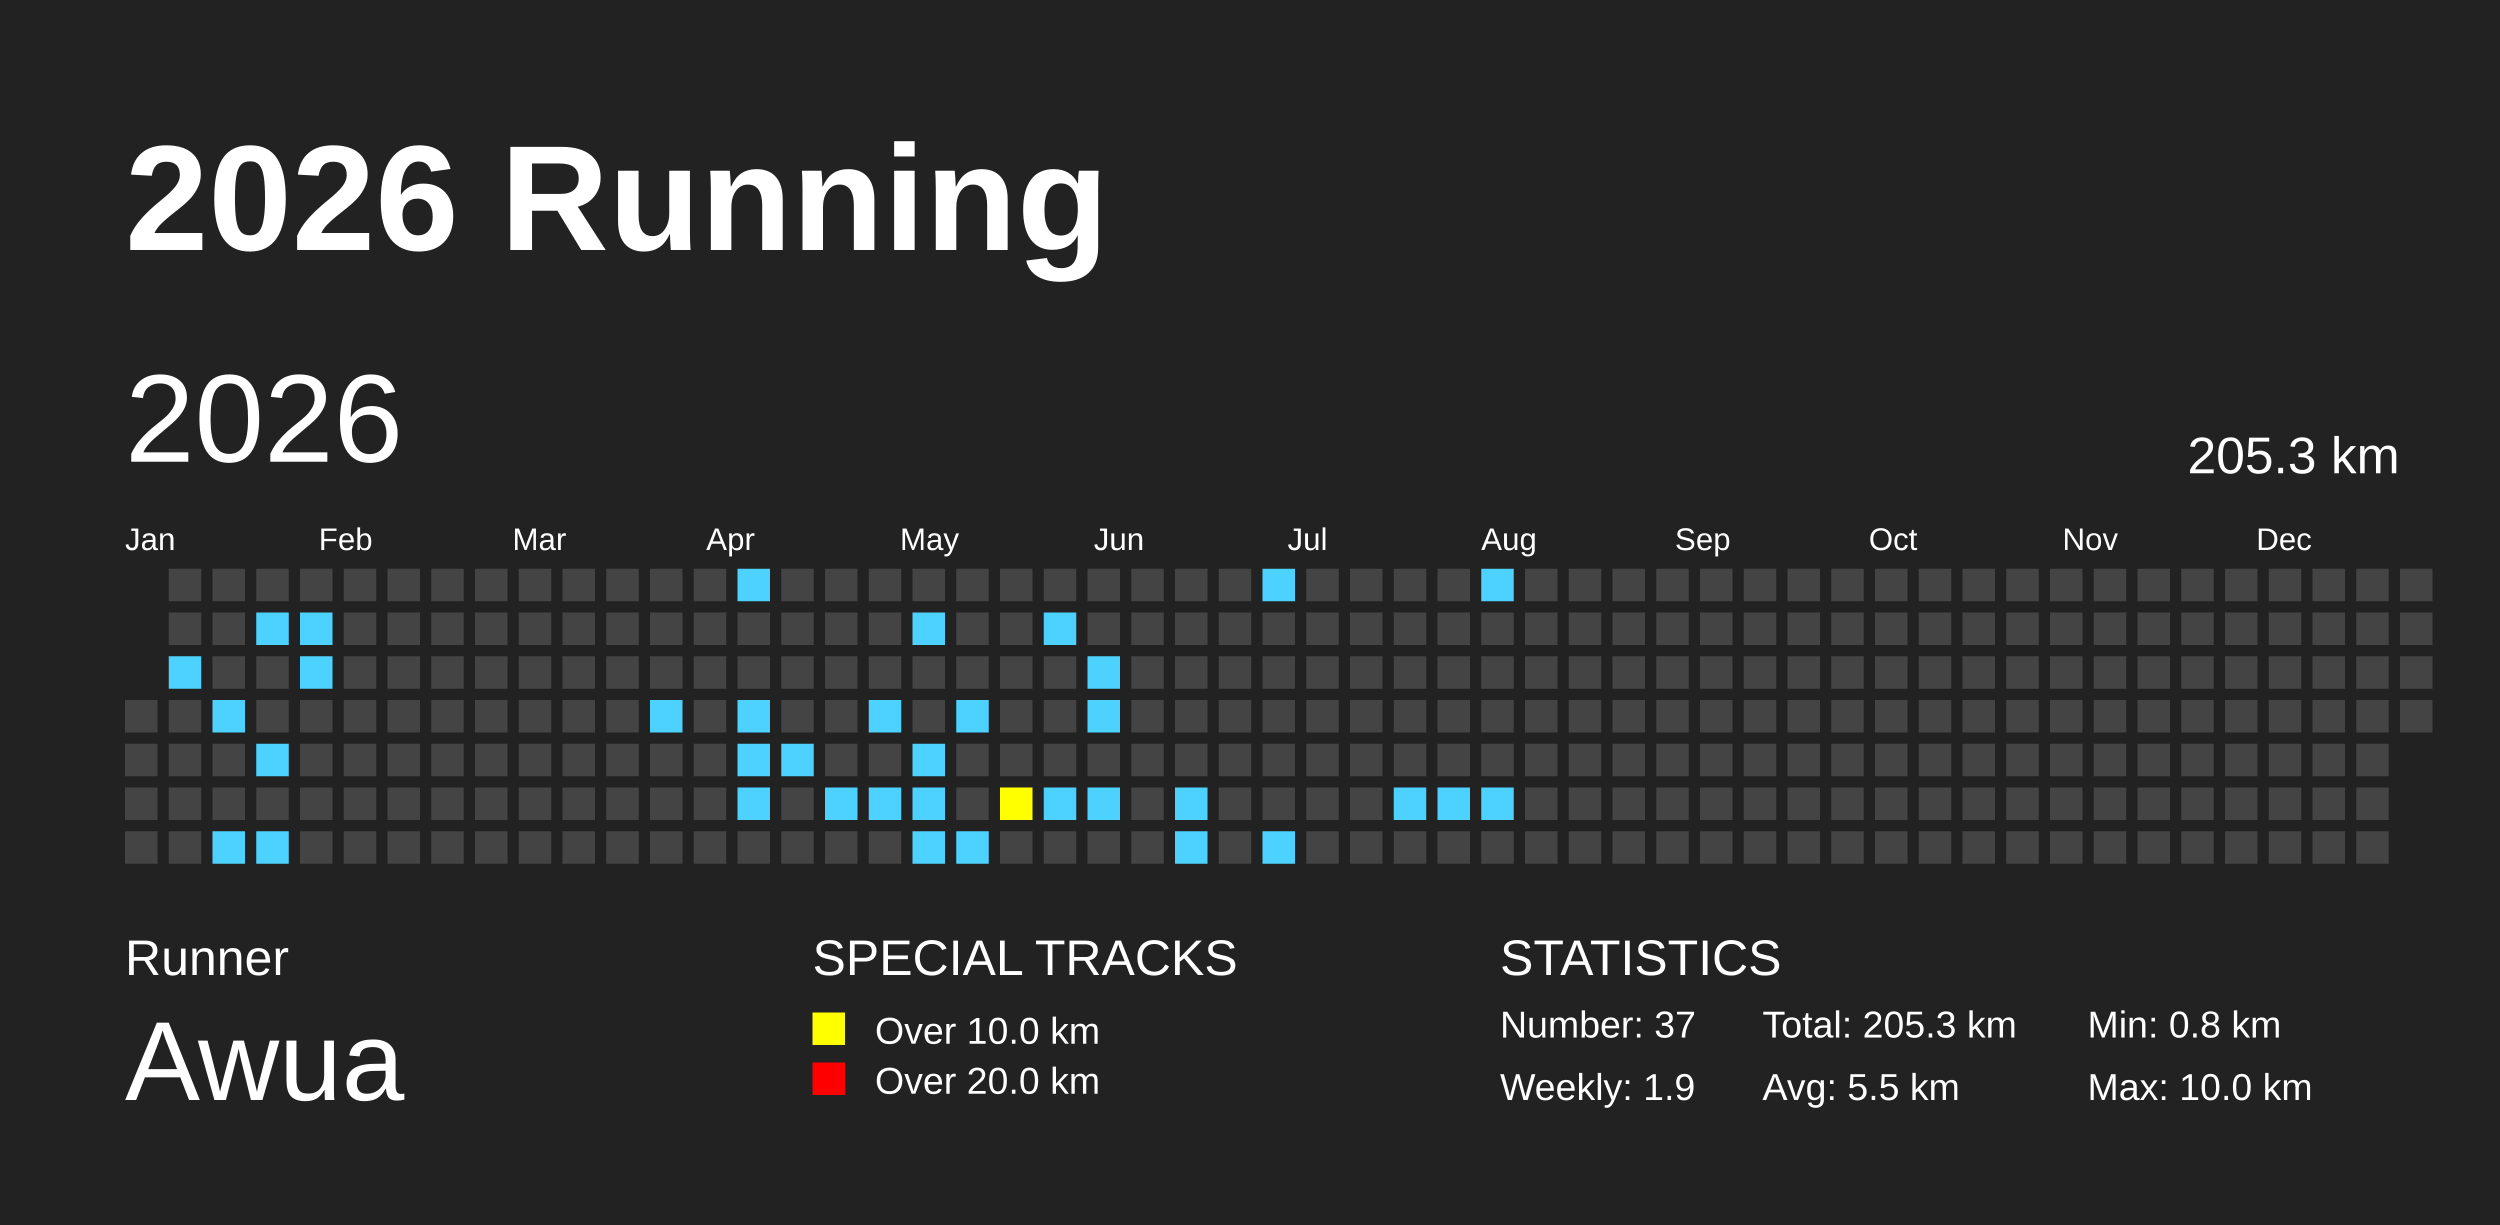
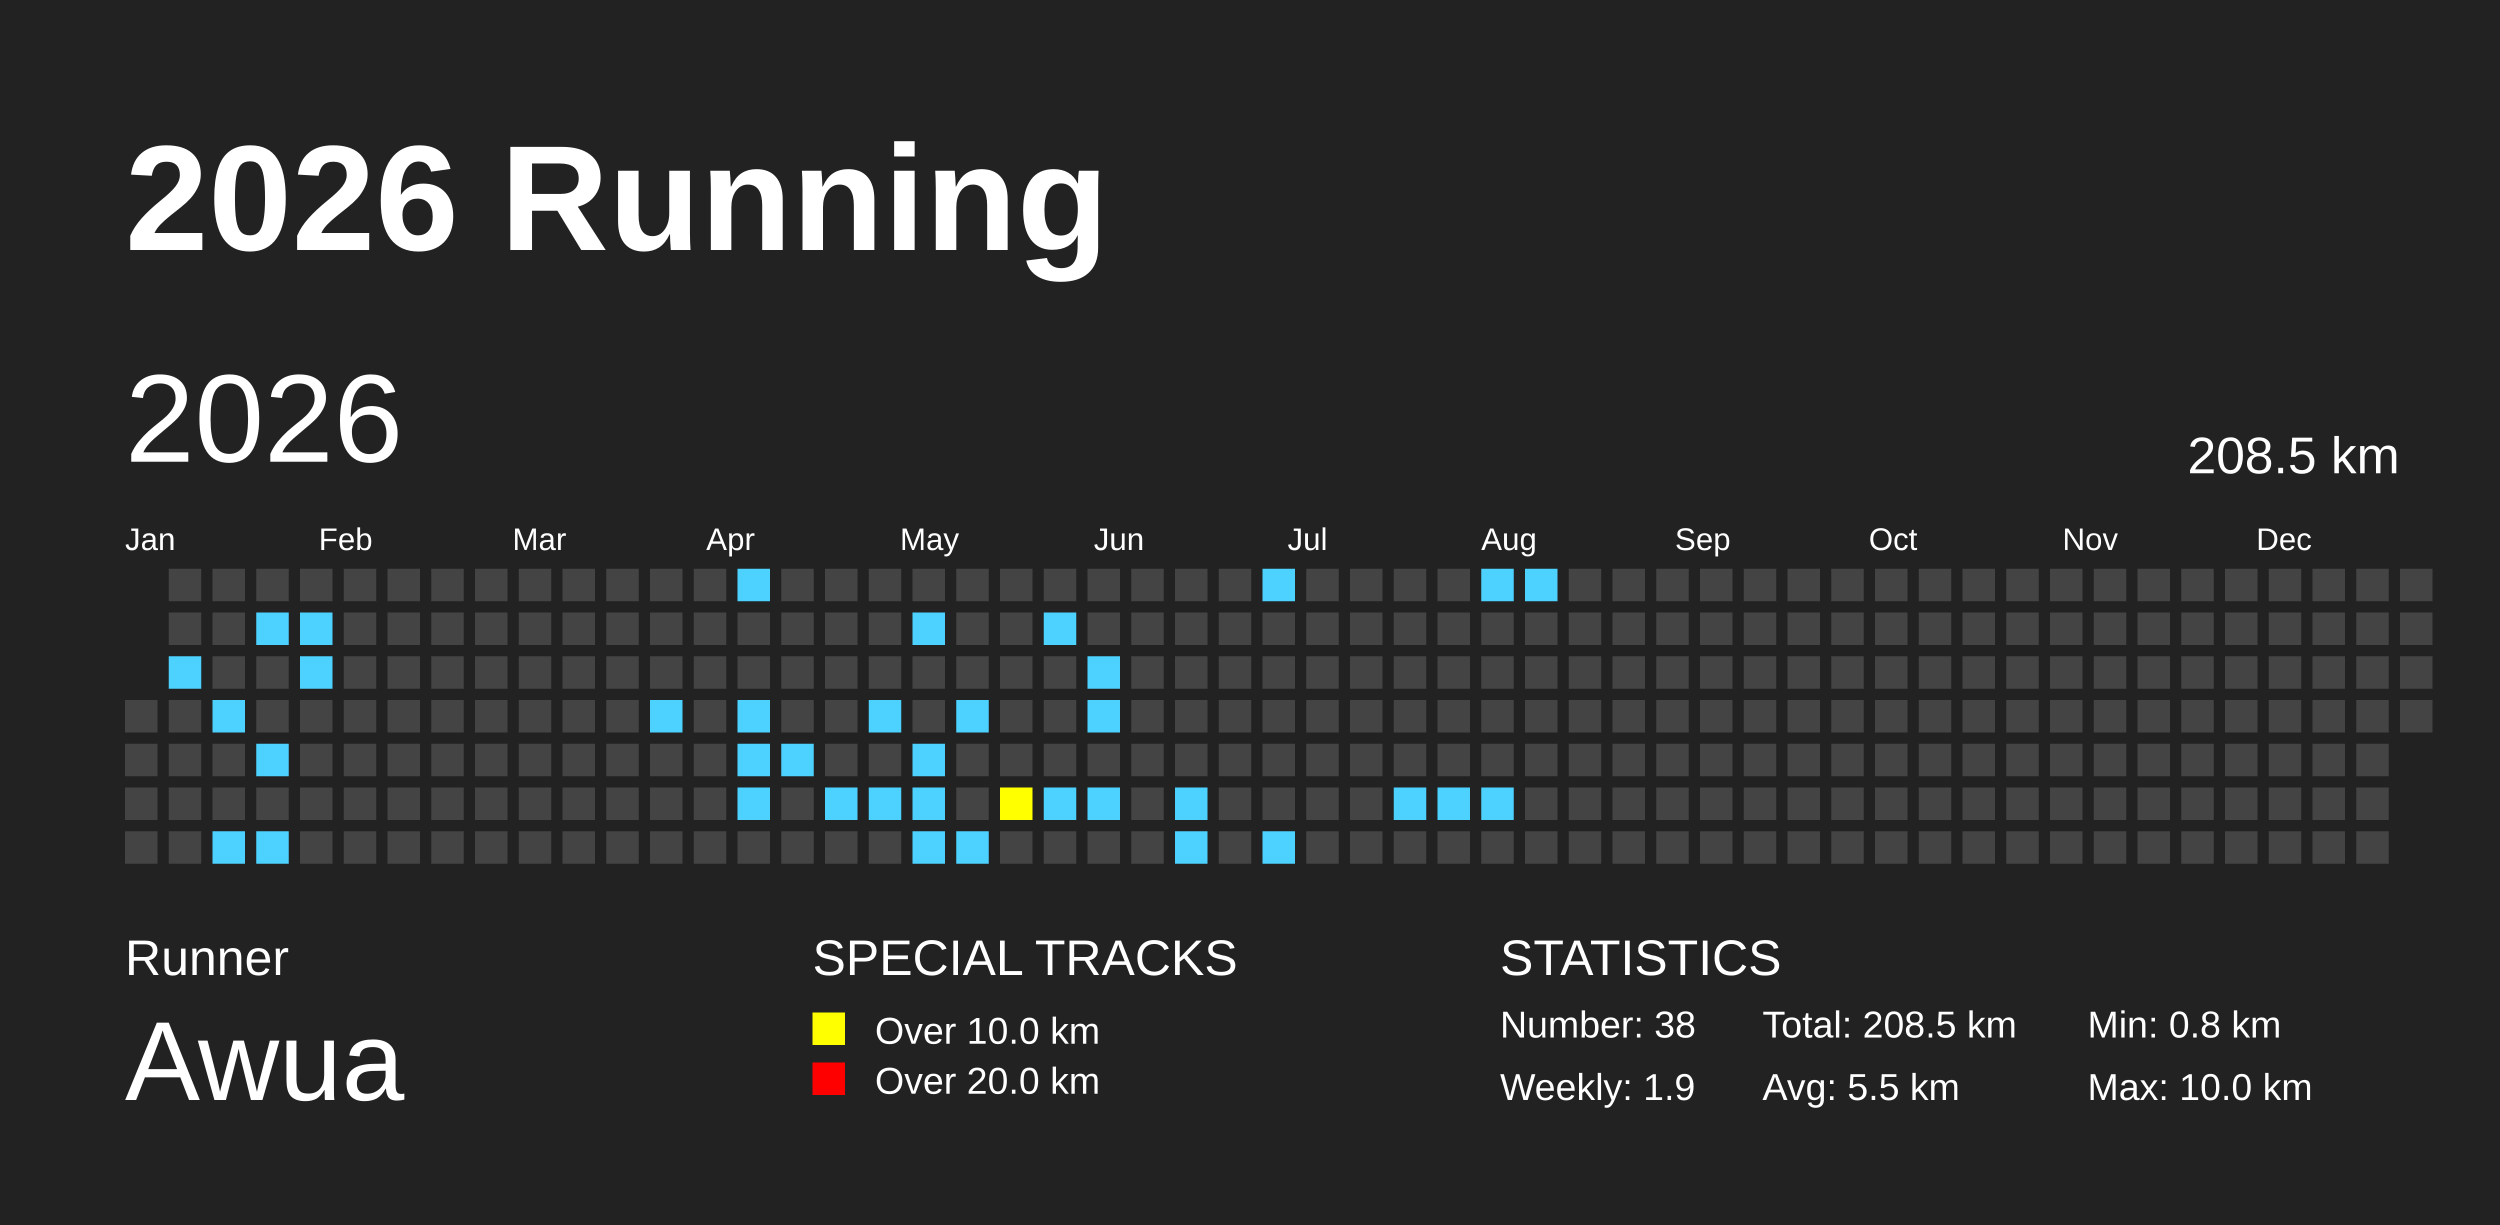
<svg xmlns="http://www.w3.org/2000/svg" baseProfile="full" height="98mm" version="1.1" viewBox="0,0,200,98" width="200mm">
  <defs />
  <rect fill="#222222" height="98" width="200" x="0" y="0" />
  <text fill="#FFFFFF" style="font-size:12px; font-family:Arial; font-weight:bold;" x="10" y="20">2026 Running</text>
  <text fill="#FFFFFF" style="font-size:4px; font-family:Arial" x="10" y="78">Runner</text>
  <text fill="#FFFFFF" style="font-size:9px; font-family:Arial" x="10" y="88">Awua</text>
  <text fill="#FFFFFF" style="font-size:4px; font-family:Arial" x="65" y="78">SPECIAL TRACKS</text>
  <rect fill="yellow" height="2.6" width="2.6" x="65" y="81" />
  <text fill="#FFFFFF" style="font-size:3px; font-family:Arial" x="70" y="83.5">Over 10.0 km</text>
  <rect fill="red" height="2.6" width="2.6" x="65" y="85" />
  <text fill="#FFFFFF" style="font-size:3px; font-family:Arial" x="70" y="87.5">Over 20.0 km</text>
  <text fill="#FFFFFF" style="font-size:4px; font-family:Arial" x="120" y="78">STATISTICS</text>
-   <text fill="#FFFFFF" style="font-size:3px; font-family:Arial" x="120" y="83">Number: 37</text>
+   <text fill="#FFFFFF" style="font-size:3px; font-family:Arial" x="120" y="83">Number: 38</text>
  <text fill="#FFFFFF" style="font-size:3px; font-family:Arial" x="120" y="88">Weekly: 1.9</text>
-   <text fill="#FFFFFF" style="font-size:3px; font-family:Arial" x="141" y="83">Total: 205.3 km</text>
+   <text fill="#FFFFFF" style="font-size:3px; font-family:Arial" x="141" y="83">Total: 208.5 km</text>
  <text fill="#FFFFFF" style="font-size:3px; font-family:Arial" x="141" y="88">Avg: 5.5 km</text>
  <text fill="#FFFFFF" style="font-size:3px; font-family:Arial" x="167" y="83">Min: 0.8 km</text>
  <text fill="#FFFFFF" style="font-size:3px; font-family:Arial" x="167" y="88">Max: 10.0 km</text>
  <text dominant-baseline="hanging" fill="#FFFFFF" style="font-size:10.0px; font-family:Arial;" x="10" y="30">2026</text>
-   <text dominant-baseline="hanging" fill="#FFFFFF" style="font-size:4.125px; font-family:Arial;" x="175" y="35">205.3 km</text>
+   <text dominant-baseline="hanging" fill="#FFFFFF" style="font-size:4.125px; font-family:Arial;" x="175" y="35">208.5 km</text>
  <text fill="#FFFFFF" style="font-size:2.5px; font-family:Arial" x="10.0" y="44">Jan</text>
  <text fill="#FFFFFF" style="font-size:2.5px; font-family:Arial" x="25.5" y="44">Feb</text>
  <text fill="#FFFFFF" style="font-size:2.5px; font-family:Arial" x="41.0" y="44">Mar</text>
  <text fill="#FFFFFF" style="font-size:2.5px; font-family:Arial" x="56.5" y="44">Apr</text>
  <text fill="#FFFFFF" style="font-size:2.5px; font-family:Arial" x="72.0" y="44">May</text>
  <text fill="#FFFFFF" style="font-size:2.5px; font-family:Arial" x="87.5" y="44">Jun</text>
  <text fill="#FFFFFF" style="font-size:2.5px; font-family:Arial" x="103.0" y="44">Jul</text>
  <text fill="#FFFFFF" style="font-size:2.5px; font-family:Arial" x="118.5" y="44">Aug</text>
  <text fill="#FFFFFF" style="font-size:2.5px; font-family:Arial" x="134.0" y="44">Sep</text>
  <text fill="#FFFFFF" style="font-size:2.5px; font-family:Arial" x="149.5" y="44">Oct</text>
  <text fill="#FFFFFF" style="font-size:2.5px; font-family:Arial" x="165.0" y="44">Nov</text>
  <text fill="#FFFFFF" style="font-size:2.5px; font-family:Arial" x="180.5" y="44">Dec</text>
  <rect fill="#444444" height="2.6" width="2.6" x="10.0" y="56.0" />
  <rect fill="#444444" height="2.6" width="2.6" x="10.0" y="59.5" />
  <rect fill="#444444" height="2.6" width="2.6" x="10.0" y="63.0" />
  <rect fill="#444444" height="2.6" width="2.6" x="10.0" y="66.5" />
  <rect fill="#444444" height="2.6" width="2.6" x="13.5" y="45.5" />
  <rect fill="#444444" height="2.6" width="2.6" x="13.5" y="49.0" />
  <rect fill="#4DD2FF" height="2.6" width="2.6" x="13.5" y="52.5" />
  <rect fill="#444444" height="2.6" width="2.6" x="13.5" y="56.0" />
  <rect fill="#444444" height="2.6" width="2.6" x="13.5" y="59.5" />
  <rect fill="#444444" height="2.6" width="2.6" x="13.5" y="63.0" />
  <rect fill="#444444" height="2.6" width="2.6" x="13.5" y="66.5" />
  <rect fill="#444444" height="2.6" width="2.6" x="17.0" y="45.5" />
  <rect fill="#444444" height="2.6" width="2.6" x="17.0" y="49.0" />
  <rect fill="#444444" height="2.6" width="2.6" x="17.0" y="52.5" />
  <rect fill="#4DD2FF" height="2.6" width="2.6" x="17.0" y="56.0" />
  <rect fill="#444444" height="2.6" width="2.6" x="17.0" y="59.5" />
  <rect fill="#444444" height="2.6" width="2.6" x="17.0" y="63.0" />
  <rect fill="#4DD2FF" height="2.6" width="2.6" x="17.0" y="66.5" />
  <rect fill="#444444" height="2.6" width="2.6" x="20.5" y="45.5" />
  <rect fill="#4DD2FF" height="2.6" width="2.6" x="20.5" y="49.0" />
  <rect fill="#444444" height="2.6" width="2.6" x="20.5" y="52.5" />
  <rect fill="#444444" height="2.6" width="2.6" x="20.5" y="56.0" />
  <rect fill="#4DD2FF" height="2.6" width="2.6" x="20.5" y="59.5" />
  <rect fill="#444444" height="2.6" width="2.6" x="20.5" y="63.0" />
  <rect fill="#4DD2FF" height="2.6" width="2.6" x="20.5" y="66.5" />
  <rect fill="#444444" height="2.6" width="2.6" x="24.0" y="45.5" />
  <rect fill="#4DD2FF" height="2.6" width="2.6" x="24.0" y="49.0" />
  <rect fill="#4DD2FF" height="2.6" width="2.6" x="24.0" y="52.5" />
  <rect fill="#444444" height="2.6" width="2.6" x="24.0" y="56.0" />
  <rect fill="#444444" height="2.6" width="2.6" x="24.0" y="59.5" />
  <rect fill="#444444" height="2.6" width="2.6" x="24.0" y="63.0" />
  <rect fill="#444444" height="2.6" width="2.6" x="24.0" y="66.5" />
  <rect fill="#444444" height="2.6" width="2.6" x="27.5" y="45.5" />
  <rect fill="#444444" height="2.6" width="2.6" x="27.5" y="49.0" />
  <rect fill="#444444" height="2.6" width="2.6" x="27.5" y="52.5" />
  <rect fill="#444444" height="2.6" width="2.6" x="27.5" y="56.0" />
  <rect fill="#444444" height="2.6" width="2.6" x="27.5" y="59.5" />
  <rect fill="#444444" height="2.6" width="2.6" x="27.5" y="63.0" />
  <rect fill="#444444" height="2.6" width="2.6" x="27.5" y="66.5" />
  <rect fill="#444444" height="2.6" width="2.6" x="31.0" y="45.5" />
  <rect fill="#444444" height="2.6" width="2.6" x="31.0" y="49.0" />
  <rect fill="#444444" height="2.6" width="2.6" x="31.0" y="52.5" />
  <rect fill="#444444" height="2.6" width="2.6" x="31.0" y="56.0" />
  <rect fill="#444444" height="2.6" width="2.6" x="31.0" y="59.5" />
  <rect fill="#444444" height="2.6" width="2.6" x="31.0" y="63.0" />
  <rect fill="#444444" height="2.6" width="2.6" x="31.0" y="66.5" />
  <rect fill="#444444" height="2.6" width="2.6" x="34.5" y="45.5" />
  <rect fill="#444444" height="2.6" width="2.6" x="34.5" y="49.0" />
  <rect fill="#444444" height="2.6" width="2.6" x="34.5" y="52.5" />
  <rect fill="#444444" height="2.6" width="2.6" x="34.5" y="56.0" />
  <rect fill="#444444" height="2.6" width="2.6" x="34.5" y="59.5" />
  <rect fill="#444444" height="2.6" width="2.6" x="34.5" y="63.0" />
  <rect fill="#444444" height="2.6" width="2.6" x="34.5" y="66.5" />
  <rect fill="#444444" height="2.6" width="2.6" x="38.0" y="45.5" />
  <rect fill="#444444" height="2.6" width="2.6" x="38.0" y="49.0" />
  <rect fill="#444444" height="2.6" width="2.6" x="38.0" y="52.5" />
  <rect fill="#444444" height="2.6" width="2.6" x="38.0" y="56.0" />
  <rect fill="#444444" height="2.6" width="2.6" x="38.0" y="59.5" />
  <rect fill="#444444" height="2.6" width="2.6" x="38.0" y="63.0" />
  <rect fill="#444444" height="2.6" width="2.6" x="38.0" y="66.5" />
  <rect fill="#444444" height="2.6" width="2.6" x="41.5" y="45.5" />
  <rect fill="#444444" height="2.6" width="2.6" x="41.5" y="49.0" />
  <rect fill="#444444" height="2.6" width="2.6" x="41.5" y="52.5" />
  <rect fill="#444444" height="2.6" width="2.6" x="41.5" y="56.0" />
  <rect fill="#444444" height="2.6" width="2.6" x="41.5" y="59.5" />
  <rect fill="#444444" height="2.6" width="2.6" x="41.5" y="63.0" />
  <rect fill="#444444" height="2.6" width="2.6" x="41.5" y="66.5" />
  <rect fill="#444444" height="2.6" width="2.6" x="45.0" y="45.5" />
  <rect fill="#444444" height="2.6" width="2.6" x="45.0" y="49.0" />
  <rect fill="#444444" height="2.6" width="2.6" x="45.0" y="52.5" />
  <rect fill="#444444" height="2.6" width="2.6" x="45.0" y="56.0" />
  <rect fill="#444444" height="2.6" width="2.6" x="45.0" y="59.5" />
  <rect fill="#444444" height="2.6" width="2.6" x="45.0" y="63.0" />
  <rect fill="#444444" height="2.6" width="2.6" x="45.0" y="66.5" />
  <rect fill="#444444" height="2.6" width="2.6" x="48.5" y="45.5" />
  <rect fill="#444444" height="2.6" width="2.6" x="48.5" y="49.0" />
  <rect fill="#444444" height="2.6" width="2.6" x="48.5" y="52.5" />
  <rect fill="#444444" height="2.6" width="2.6" x="48.5" y="56.0" />
  <rect fill="#444444" height="2.6" width="2.6" x="48.5" y="59.5" />
  <rect fill="#444444" height="2.6" width="2.6" x="48.5" y="63.0" />
  <rect fill="#444444" height="2.6" width="2.6" x="48.5" y="66.5" />
  <rect fill="#444444" height="2.6" width="2.6" x="52.0" y="45.5" />
  <rect fill="#444444" height="2.6" width="2.6" x="52.0" y="49.0" />
  <rect fill="#444444" height="2.6" width="2.6" x="52.0" y="52.5" />
  <rect fill="#4DD2FF" height="2.6" width="2.6" x="52.0" y="56.0" />
  <rect fill="#444444" height="2.6" width="2.6" x="52.0" y="59.5" />
  <rect fill="#444444" height="2.6" width="2.6" x="52.0" y="63.0" />
  <rect fill="#444444" height="2.6" width="2.6" x="52.0" y="66.5" />
  <rect fill="#444444" height="2.6" width="2.6" x="55.5" y="45.5" />
  <rect fill="#444444" height="2.6" width="2.6" x="55.5" y="49.0" />
  <rect fill="#444444" height="2.6" width="2.6" x="55.5" y="52.5" />
  <rect fill="#444444" height="2.6" width="2.6" x="55.5" y="56.0" />
  <rect fill="#444444" height="2.6" width="2.6" x="55.5" y="59.5" />
  <rect fill="#444444" height="2.6" width="2.6" x="55.5" y="63.0" />
  <rect fill="#444444" height="2.6" width="2.6" x="55.5" y="66.5" />
  <rect fill="#4DD2FF" height="2.6" width="2.6" x="59.0" y="45.5" />
  <rect fill="#444444" height="2.6" width="2.6" x="59.0" y="49.0" />
  <rect fill="#444444" height="2.6" width="2.6" x="59.0" y="52.5" />
  <rect fill="#4DD2FF" height="2.6" width="2.6" x="59.0" y="56.0" />
  <rect fill="#4DD2FF" height="2.6" width="2.6" x="59.0" y="59.5" />
  <rect fill="#4DD2FF" height="2.6" width="2.6" x="59.0" y="63.0" />
  <rect fill="#444444" height="2.6" width="2.6" x="59.0" y="66.5" />
  <rect fill="#444444" height="2.6" width="2.6" x="62.5" y="45.5" />
  <rect fill="#444444" height="2.6" width="2.6" x="62.5" y="49.0" />
  <rect fill="#444444" height="2.6" width="2.6" x="62.5" y="52.5" />
  <rect fill="#444444" height="2.6" width="2.6" x="62.5" y="56.0" />
  <rect fill="#4DD2FF" height="2.6" width="2.6" x="62.5" y="59.5" />
  <rect fill="#444444" height="2.6" width="2.6" x="62.5" y="63.0" />
  <rect fill="#444444" height="2.6" width="2.6" x="62.5" y="66.5" />
  <rect fill="#444444" height="2.6" width="2.6" x="66.0" y="45.5" />
  <rect fill="#444444" height="2.6" width="2.6" x="66.0" y="49.0" />
  <rect fill="#444444" height="2.6" width="2.6" x="66.0" y="52.5" />
  <rect fill="#444444" height="2.6" width="2.6" x="66.0" y="56.0" />
  <rect fill="#444444" height="2.6" width="2.6" x="66.0" y="59.5" />
  <rect fill="#4DD2FF" height="2.6" width="2.6" x="66.0" y="63.0" />
  <rect fill="#444444" height="2.6" width="2.6" x="66.0" y="66.5" />
  <rect fill="#444444" height="2.6" width="2.6" x="69.5" y="45.5" />
  <rect fill="#444444" height="2.6" width="2.6" x="69.5" y="49.0" />
  <rect fill="#444444" height="2.6" width="2.6" x="69.5" y="52.5" />
  <rect fill="#4DD2FF" height="2.6" width="2.6" x="69.5" y="56.0" />
  <rect fill="#444444" height="2.6" width="2.6" x="69.5" y="59.5" />
  <rect fill="#4DD2FF" height="2.6" width="2.6" x="69.5" y="63.0" />
  <rect fill="#444444" height="2.6" width="2.6" x="69.5" y="66.5" />
  <rect fill="#444444" height="2.6" width="2.6" x="73.0" y="45.5" />
  <rect fill="#4DD2FF" height="2.6" width="2.6" x="73.0" y="49.0" />
  <rect fill="#444444" height="2.6" width="2.6" x="73.0" y="52.5" />
  <rect fill="#444444" height="2.6" width="2.6" x="73.0" y="56.0" />
  <rect fill="#4DD2FF" height="2.6" width="2.6" x="73.0" y="59.5" />
  <rect fill="#4DD2FF" height="2.6" width="2.6" x="73.0" y="63.0" />
  <rect fill="#4DD2FF" height="2.6" width="2.6" x="73.0" y="66.5" />
  <rect fill="#444444" height="2.6" width="2.6" x="76.5" y="45.5" />
  <rect fill="#444444" height="2.6" width="2.6" x="76.5" y="49.0" />
  <rect fill="#444444" height="2.6" width="2.6" x="76.5" y="52.5" />
  <rect fill="#4DD2FF" height="2.6" width="2.6" x="76.5" y="56.0" />
  <rect fill="#444444" height="2.6" width="2.6" x="76.5" y="59.5" />
  <rect fill="#444444" height="2.6" width="2.6" x="76.5" y="63.0" />
  <rect fill="#4DD2FF" height="2.6" width="2.6" x="76.5" y="66.5" />
  <rect fill="#444444" height="2.6" width="2.6" x="80.0" y="45.5" />
  <rect fill="#444444" height="2.6" width="2.6" x="80.0" y="49.0" />
  <rect fill="#444444" height="2.6" width="2.6" x="80.0" y="52.5" />
  <rect fill="#444444" height="2.6" width="2.6" x="80.0" y="56.0" />
  <rect fill="#444444" height="2.6" width="2.6" x="80.0" y="59.5" />
  <rect fill="yellow" height="2.6" width="2.6" x="80.0" y="63.0" />
  <rect fill="#444444" height="2.6" width="2.6" x="80.0" y="66.5" />
  <rect fill="#444444" height="2.6" width="2.6" x="83.5" y="45.5" />
  <rect fill="#4DD2FF" height="2.6" width="2.6" x="83.5" y="49.0" />
  <rect fill="#444444" height="2.6" width="2.6" x="83.5" y="52.5" />
  <rect fill="#444444" height="2.6" width="2.6" x="83.5" y="56.0" />
  <rect fill="#444444" height="2.6" width="2.6" x="83.5" y="59.5" />
  <rect fill="#4DD2FF" height="2.6" width="2.6" x="83.5" y="63.0" />
  <rect fill="#444444" height="2.6" width="2.6" x="83.5" y="66.5" />
  <rect fill="#444444" height="2.6" width="2.6" x="87.0" y="45.5" />
  <rect fill="#444444" height="2.6" width="2.6" x="87.0" y="49.0" />
  <rect fill="#4DD2FF" height="2.6" width="2.6" x="87.0" y="52.5" />
  <rect fill="#4DD2FF" height="2.6" width="2.6" x="87.0" y="56.0" />
  <rect fill="#444444" height="2.6" width="2.6" x="87.0" y="59.5" />
  <rect fill="#4DD2FF" height="2.6" width="2.6" x="87.0" y="63.0" />
  <rect fill="#444444" height="2.6" width="2.6" x="87.0" y="66.5" />
  <rect fill="#444444" height="2.6" width="2.6" x="90.5" y="45.5" />
  <rect fill="#444444" height="2.6" width="2.6" x="90.5" y="49.0" />
  <rect fill="#444444" height="2.6" width="2.6" x="90.5" y="52.5" />
  <rect fill="#444444" height="2.6" width="2.6" x="90.5" y="56.0" />
  <rect fill="#444444" height="2.6" width="2.6" x="90.5" y="59.5" />
  <rect fill="#444444" height="2.6" width="2.6" x="90.5" y="63.0" />
  <rect fill="#444444" height="2.6" width="2.6" x="90.5" y="66.5" />
  <rect fill="#444444" height="2.6" width="2.6" x="94.0" y="45.5" />
  <rect fill="#444444" height="2.6" width="2.6" x="94.0" y="49.0" />
  <rect fill="#444444" height="2.6" width="2.6" x="94.0" y="52.5" />
  <rect fill="#444444" height="2.6" width="2.6" x="94.0" y="56.0" />
  <rect fill="#444444" height="2.6" width="2.6" x="94.0" y="59.5" />
  <rect fill="#4DD2FF" height="2.6" width="2.6" x="94.0" y="63.0" />
  <rect fill="#4DD2FF" height="2.6" width="2.6" x="94.0" y="66.5" />
  <rect fill="#444444" height="2.6" width="2.6" x="97.5" y="45.5" />
  <rect fill="#444444" height="2.6" width="2.6" x="97.5" y="49.0" />
  <rect fill="#444444" height="2.6" width="2.6" x="97.5" y="52.5" />
  <rect fill="#444444" height="2.6" width="2.6" x="97.5" y="56.0" />
  <rect fill="#444444" height="2.6" width="2.6" x="97.5" y="59.5" />
  <rect fill="#444444" height="2.6" width="2.6" x="97.5" y="63.0" />
  <rect fill="#444444" height="2.6" width="2.6" x="97.5" y="66.5" />
  <rect fill="#4DD2FF" height="2.6" width="2.6" x="101.0" y="45.5" />
  <rect fill="#444444" height="2.6" width="2.6" x="101.0" y="49.0" />
  <rect fill="#444444" height="2.6" width="2.6" x="101.0" y="52.5" />
  <rect fill="#444444" height="2.6" width="2.6" x="101.0" y="56.0" />
  <rect fill="#444444" height="2.6" width="2.6" x="101.0" y="59.5" />
  <rect fill="#444444" height="2.6" width="2.6" x="101.0" y="63.0" />
  <rect fill="#4DD2FF" height="2.6" width="2.6" x="101.0" y="66.5" />
  <rect fill="#444444" height="2.6" width="2.6" x="104.5" y="45.5" />
  <rect fill="#444444" height="2.6" width="2.6" x="104.5" y="49.0" />
  <rect fill="#444444" height="2.6" width="2.6" x="104.5" y="52.5" />
  <rect fill="#444444" height="2.6" width="2.6" x="104.5" y="56.0" />
  <rect fill="#444444" height="2.6" width="2.6" x="104.5" y="59.5" />
  <rect fill="#444444" height="2.6" width="2.6" x="104.5" y="63.0" />
  <rect fill="#444444" height="2.6" width="2.6" x="104.5" y="66.5" />
  <rect fill="#444444" height="2.6" width="2.6" x="108.0" y="45.5" />
  <rect fill="#444444" height="2.6" width="2.6" x="108.0" y="49.0" />
  <rect fill="#444444" height="2.6" width="2.6" x="108.0" y="52.5" />
  <rect fill="#444444" height="2.6" width="2.6" x="108.0" y="56.0" />
  <rect fill="#444444" height="2.6" width="2.6" x="108.0" y="59.5" />
  <rect fill="#444444" height="2.6" width="2.6" x="108.0" y="63.0" />
  <rect fill="#444444" height="2.6" width="2.6" x="108.0" y="66.5" />
  <rect fill="#444444" height="2.6" width="2.6" x="111.5" y="45.5" />
  <rect fill="#444444" height="2.6" width="2.6" x="111.5" y="49.0" />
  <rect fill="#444444" height="2.6" width="2.6" x="111.5" y="52.5" />
  <rect fill="#444444" height="2.6" width="2.6" x="111.5" y="56.0" />
  <rect fill="#444444" height="2.6" width="2.6" x="111.5" y="59.5" />
  <rect fill="#4DD2FF" height="2.6" width="2.6" x="111.5" y="63.0" />
  <rect fill="#444444" height="2.6" width="2.6" x="111.5" y="66.5" />
  <rect fill="#444444" height="2.6" width="2.6" x="115.0" y="45.5" />
  <rect fill="#444444" height="2.6" width="2.6" x="115.0" y="49.0" />
  <rect fill="#444444" height="2.6" width="2.6" x="115.0" y="52.5" />
  <rect fill="#444444" height="2.6" width="2.6" x="115.0" y="56.0" />
  <rect fill="#444444" height="2.6" width="2.6" x="115.0" y="59.5" />
  <rect fill="#4DD2FF" height="2.6" width="2.6" x="115.0" y="63.0" />
  <rect fill="#444444" height="2.6" width="2.6" x="115.0" y="66.5" />
  <rect fill="#4DD2FF" height="2.6" width="2.6" x="118.5" y="45.5" />
  <rect fill="#444444" height="2.6" width="2.6" x="118.5" y="49.0" />
  <rect fill="#444444" height="2.6" width="2.6" x="118.5" y="52.5" />
  <rect fill="#444444" height="2.6" width="2.6" x="118.5" y="56.0" />
  <rect fill="#444444" height="2.6" width="2.6" x="118.5" y="59.5" />
  <rect fill="#4DD2FF" height="2.6" width="2.6" x="118.5" y="63.0" />
  <rect fill="#444444" height="2.6" width="2.6" x="118.5" y="66.5" />
-   <rect fill="#444444" height="2.6" width="2.6" x="122.0" y="45.5" />
+   <rect fill="#4DD2FF" height="2.6" width="2.6" x="122.0" y="45.5" />
  <rect fill="#444444" height="2.6" width="2.6" x="122.0" y="49.0" />
  <rect fill="#444444" height="2.6" width="2.6" x="122.0" y="52.5" />
  <rect fill="#444444" height="2.6" width="2.6" x="122.0" y="56.0" />
  <rect fill="#444444" height="2.6" width="2.6" x="122.0" y="59.5" />
  <rect fill="#444444" height="2.6" width="2.6" x="122.0" y="63.0" />
  <rect fill="#444444" height="2.6" width="2.6" x="122.0" y="66.5" />
  <rect fill="#444444" height="2.6" width="2.6" x="125.5" y="45.5" />
  <rect fill="#444444" height="2.6" width="2.6" x="125.5" y="49.0" />
  <rect fill="#444444" height="2.6" width="2.6" x="125.5" y="52.5" />
  <rect fill="#444444" height="2.6" width="2.6" x="125.5" y="56.0" />
  <rect fill="#444444" height="2.6" width="2.6" x="125.5" y="59.5" />
  <rect fill="#444444" height="2.6" width="2.6" x="125.5" y="63.0" />
  <rect fill="#444444" height="2.6" width="2.6" x="125.5" y="66.5" />
  <rect fill="#444444" height="2.6" width="2.6" x="129.0" y="45.5" />
  <rect fill="#444444" height="2.6" width="2.6" x="129.0" y="49.0" />
  <rect fill="#444444" height="2.6" width="2.6" x="129.0" y="52.5" />
  <rect fill="#444444" height="2.6" width="2.6" x="129.0" y="56.0" />
  <rect fill="#444444" height="2.6" width="2.6" x="129.0" y="59.5" />
  <rect fill="#444444" height="2.6" width="2.6" x="129.0" y="63.0" />
  <rect fill="#444444" height="2.6" width="2.6" x="129.0" y="66.5" />
  <rect fill="#444444" height="2.6" width="2.6" x="132.5" y="45.5" />
  <rect fill="#444444" height="2.6" width="2.6" x="132.5" y="49.0" />
  <rect fill="#444444" height="2.6" width="2.6" x="132.5" y="52.5" />
  <rect fill="#444444" height="2.6" width="2.6" x="132.5" y="56.0" />
  <rect fill="#444444" height="2.6" width="2.6" x="132.5" y="59.5" />
  <rect fill="#444444" height="2.6" width="2.6" x="132.5" y="63.0" />
  <rect fill="#444444" height="2.6" width="2.6" x="132.5" y="66.5" />
  <rect fill="#444444" height="2.6" width="2.6" x="136.0" y="45.5" />
  <rect fill="#444444" height="2.6" width="2.6" x="136.0" y="49.0" />
  <rect fill="#444444" height="2.6" width="2.6" x="136.0" y="52.5" />
  <rect fill="#444444" height="2.6" width="2.6" x="136.0" y="56.0" />
  <rect fill="#444444" height="2.6" width="2.6" x="136.0" y="59.5" />
  <rect fill="#444444" height="2.6" width="2.6" x="136.0" y="63.0" />
  <rect fill="#444444" height="2.6" width="2.6" x="136.0" y="66.5" />
  <rect fill="#444444" height="2.6" width="2.6" x="139.5" y="45.5" />
  <rect fill="#444444" height="2.6" width="2.6" x="139.5" y="49.0" />
  <rect fill="#444444" height="2.6" width="2.6" x="139.5" y="52.5" />
  <rect fill="#444444" height="2.6" width="2.6" x="139.5" y="56.0" />
  <rect fill="#444444" height="2.6" width="2.6" x="139.5" y="59.5" />
  <rect fill="#444444" height="2.6" width="2.6" x="139.5" y="63.0" />
  <rect fill="#444444" height="2.6" width="2.6" x="139.5" y="66.5" />
  <rect fill="#444444" height="2.6" width="2.6" x="143.0" y="45.5" />
  <rect fill="#444444" height="2.6" width="2.6" x="143.0" y="49.0" />
  <rect fill="#444444" height="2.6" width="2.6" x="143.0" y="52.5" />
  <rect fill="#444444" height="2.6" width="2.6" x="143.0" y="56.0" />
  <rect fill="#444444" height="2.6" width="2.6" x="143.0" y="59.5" />
  <rect fill="#444444" height="2.6" width="2.6" x="143.0" y="63.0" />
  <rect fill="#444444" height="2.6" width="2.6" x="143.0" y="66.5" />
  <rect fill="#444444" height="2.6" width="2.6" x="146.5" y="45.5" />
  <rect fill="#444444" height="2.6" width="2.6" x="146.5" y="49.0" />
  <rect fill="#444444" height="2.6" width="2.6" x="146.5" y="52.5" />
  <rect fill="#444444" height="2.6" width="2.6" x="146.5" y="56.0" />
  <rect fill="#444444" height="2.6" width="2.6" x="146.5" y="59.5" />
  <rect fill="#444444" height="2.6" width="2.6" x="146.5" y="63.0" />
  <rect fill="#444444" height="2.6" width="2.6" x="146.5" y="66.5" />
  <rect fill="#444444" height="2.6" width="2.6" x="150.0" y="45.5" />
  <rect fill="#444444" height="2.6" width="2.6" x="150.0" y="49.0" />
  <rect fill="#444444" height="2.6" width="2.6" x="150.0" y="52.5" />
  <rect fill="#444444" height="2.6" width="2.6" x="150.0" y="56.0" />
  <rect fill="#444444" height="2.6" width="2.6" x="150.0" y="59.5" />
  <rect fill="#444444" height="2.6" width="2.6" x="150.0" y="63.0" />
  <rect fill="#444444" height="2.6" width="2.6" x="150.0" y="66.5" />
  <rect fill="#444444" height="2.6" width="2.6" x="153.5" y="45.5" />
  <rect fill="#444444" height="2.6" width="2.6" x="153.5" y="49.0" />
  <rect fill="#444444" height="2.6" width="2.6" x="153.5" y="52.5" />
  <rect fill="#444444" height="2.6" width="2.6" x="153.5" y="56.0" />
  <rect fill="#444444" height="2.6" width="2.6" x="153.5" y="59.5" />
  <rect fill="#444444" height="2.6" width="2.6" x="153.5" y="63.0" />
  <rect fill="#444444" height="2.6" width="2.6" x="153.5" y="66.5" />
  <rect fill="#444444" height="2.6" width="2.6" x="157.0" y="45.5" />
  <rect fill="#444444" height="2.6" width="2.6" x="157.0" y="49.0" />
  <rect fill="#444444" height="2.6" width="2.6" x="157.0" y="52.5" />
  <rect fill="#444444" height="2.6" width="2.6" x="157.0" y="56.0" />
  <rect fill="#444444" height="2.6" width="2.6" x="157.0" y="59.5" />
  <rect fill="#444444" height="2.6" width="2.6" x="157.0" y="63.0" />
  <rect fill="#444444" height="2.6" width="2.6" x="157.0" y="66.5" />
  <rect fill="#444444" height="2.6" width="2.6" x="160.5" y="45.5" />
  <rect fill="#444444" height="2.6" width="2.6" x="160.5" y="49.0" />
  <rect fill="#444444" height="2.6" width="2.6" x="160.5" y="52.5" />
  <rect fill="#444444" height="2.6" width="2.6" x="160.5" y="56.0" />
  <rect fill="#444444" height="2.6" width="2.6" x="160.5" y="59.5" />
  <rect fill="#444444" height="2.6" width="2.6" x="160.5" y="63.0" />
  <rect fill="#444444" height="2.6" width="2.6" x="160.5" y="66.5" />
  <rect fill="#444444" height="2.6" width="2.6" x="164.0" y="45.5" />
  <rect fill="#444444" height="2.6" width="2.6" x="164.0" y="49.0" />
  <rect fill="#444444" height="2.6" width="2.6" x="164.0" y="52.5" />
  <rect fill="#444444" height="2.6" width="2.6" x="164.0" y="56.0" />
  <rect fill="#444444" height="2.6" width="2.6" x="164.0" y="59.5" />
  <rect fill="#444444" height="2.6" width="2.6" x="164.0" y="63.0" />
  <rect fill="#444444" height="2.6" width="2.6" x="164.0" y="66.5" />
  <rect fill="#444444" height="2.6" width="2.6" x="167.5" y="45.5" />
  <rect fill="#444444" height="2.6" width="2.6" x="167.5" y="49.0" />
  <rect fill="#444444" height="2.6" width="2.6" x="167.5" y="52.5" />
  <rect fill="#444444" height="2.6" width="2.6" x="167.5" y="56.0" />
  <rect fill="#444444" height="2.6" width="2.6" x="167.5" y="59.5" />
  <rect fill="#444444" height="2.6" width="2.6" x="167.5" y="63.0" />
  <rect fill="#444444" height="2.6" width="2.6" x="167.5" y="66.5" />
  <rect fill="#444444" height="2.6" width="2.6" x="171.0" y="45.5" />
  <rect fill="#444444" height="2.6" width="2.6" x="171.0" y="49.0" />
  <rect fill="#444444" height="2.6" width="2.6" x="171.0" y="52.5" />
  <rect fill="#444444" height="2.6" width="2.6" x="171.0" y="56.0" />
  <rect fill="#444444" height="2.6" width="2.6" x="171.0" y="59.5" />
  <rect fill="#444444" height="2.6" width="2.6" x="171.0" y="63.0" />
  <rect fill="#444444" height="2.6" width="2.6" x="171.0" y="66.5" />
  <rect fill="#444444" height="2.6" width="2.6" x="174.5" y="45.5" />
  <rect fill="#444444" height="2.6" width="2.6" x="174.5" y="49.0" />
  <rect fill="#444444" height="2.6" width="2.6" x="174.5" y="52.5" />
  <rect fill="#444444" height="2.6" width="2.6" x="174.5" y="56.0" />
  <rect fill="#444444" height="2.6" width="2.6" x="174.5" y="59.5" />
  <rect fill="#444444" height="2.6" width="2.6" x="174.5" y="63.0" />
  <rect fill="#444444" height="2.6" width="2.6" x="174.5" y="66.5" />
  <rect fill="#444444" height="2.6" width="2.6" x="178.0" y="45.5" />
  <rect fill="#444444" height="2.6" width="2.6" x="178.0" y="49.0" />
  <rect fill="#444444" height="2.6" width="2.6" x="178.0" y="52.5" />
  <rect fill="#444444" height="2.6" width="2.6" x="178.0" y="56.0" />
  <rect fill="#444444" height="2.6" width="2.6" x="178.0" y="59.5" />
  <rect fill="#444444" height="2.6" width="2.6" x="178.0" y="63.0" />
  <rect fill="#444444" height="2.6" width="2.6" x="178.0" y="66.5" />
  <rect fill="#444444" height="2.6" width="2.6" x="181.5" y="45.5" />
  <rect fill="#444444" height="2.6" width="2.6" x="181.5" y="49.0" />
  <rect fill="#444444" height="2.6" width="2.6" x="181.5" y="52.5" />
  <rect fill="#444444" height="2.6" width="2.6" x="181.5" y="56.0" />
  <rect fill="#444444" height="2.6" width="2.6" x="181.5" y="59.5" />
  <rect fill="#444444" height="2.6" width="2.6" x="181.5" y="63.0" />
  <rect fill="#444444" height="2.6" width="2.6" x="181.5" y="66.5" />
  <rect fill="#444444" height="2.6" width="2.6" x="185.0" y="45.5" />
  <rect fill="#444444" height="2.6" width="2.6" x="185.0" y="49.0" />
  <rect fill="#444444" height="2.6" width="2.6" x="185.0" y="52.5" />
  <rect fill="#444444" height="2.6" width="2.6" x="185.0" y="56.0" />
  <rect fill="#444444" height="2.6" width="2.6" x="185.0" y="59.5" />
  <rect fill="#444444" height="2.6" width="2.6" x="185.0" y="63.0" />
  <rect fill="#444444" height="2.6" width="2.6" x="185.0" y="66.5" />
  <rect fill="#444444" height="2.6" width="2.6" x="188.5" y="45.5" />
  <rect fill="#444444" height="2.6" width="2.6" x="188.5" y="49.0" />
  <rect fill="#444444" height="2.6" width="2.6" x="188.5" y="52.5" />
  <rect fill="#444444" height="2.6" width="2.6" x="188.5" y="56.0" />
  <rect fill="#444444" height="2.6" width="2.6" x="188.5" y="59.5" />
  <rect fill="#444444" height="2.6" width="2.6" x="188.5" y="63.0" />
  <rect fill="#444444" height="2.6" width="2.6" x="188.5" y="66.5" />
  <rect fill="#444444" height="2.6" width="2.6" x="192.0" y="45.5" />
  <rect fill="#444444" height="2.6" width="2.6" x="192.0" y="49.0" />
  <rect fill="#444444" height="2.6" width="2.6" x="192.0" y="52.5" />
  <rect fill="#444444" height="2.6" width="2.6" x="192.0" y="56.0" />
</svg>
